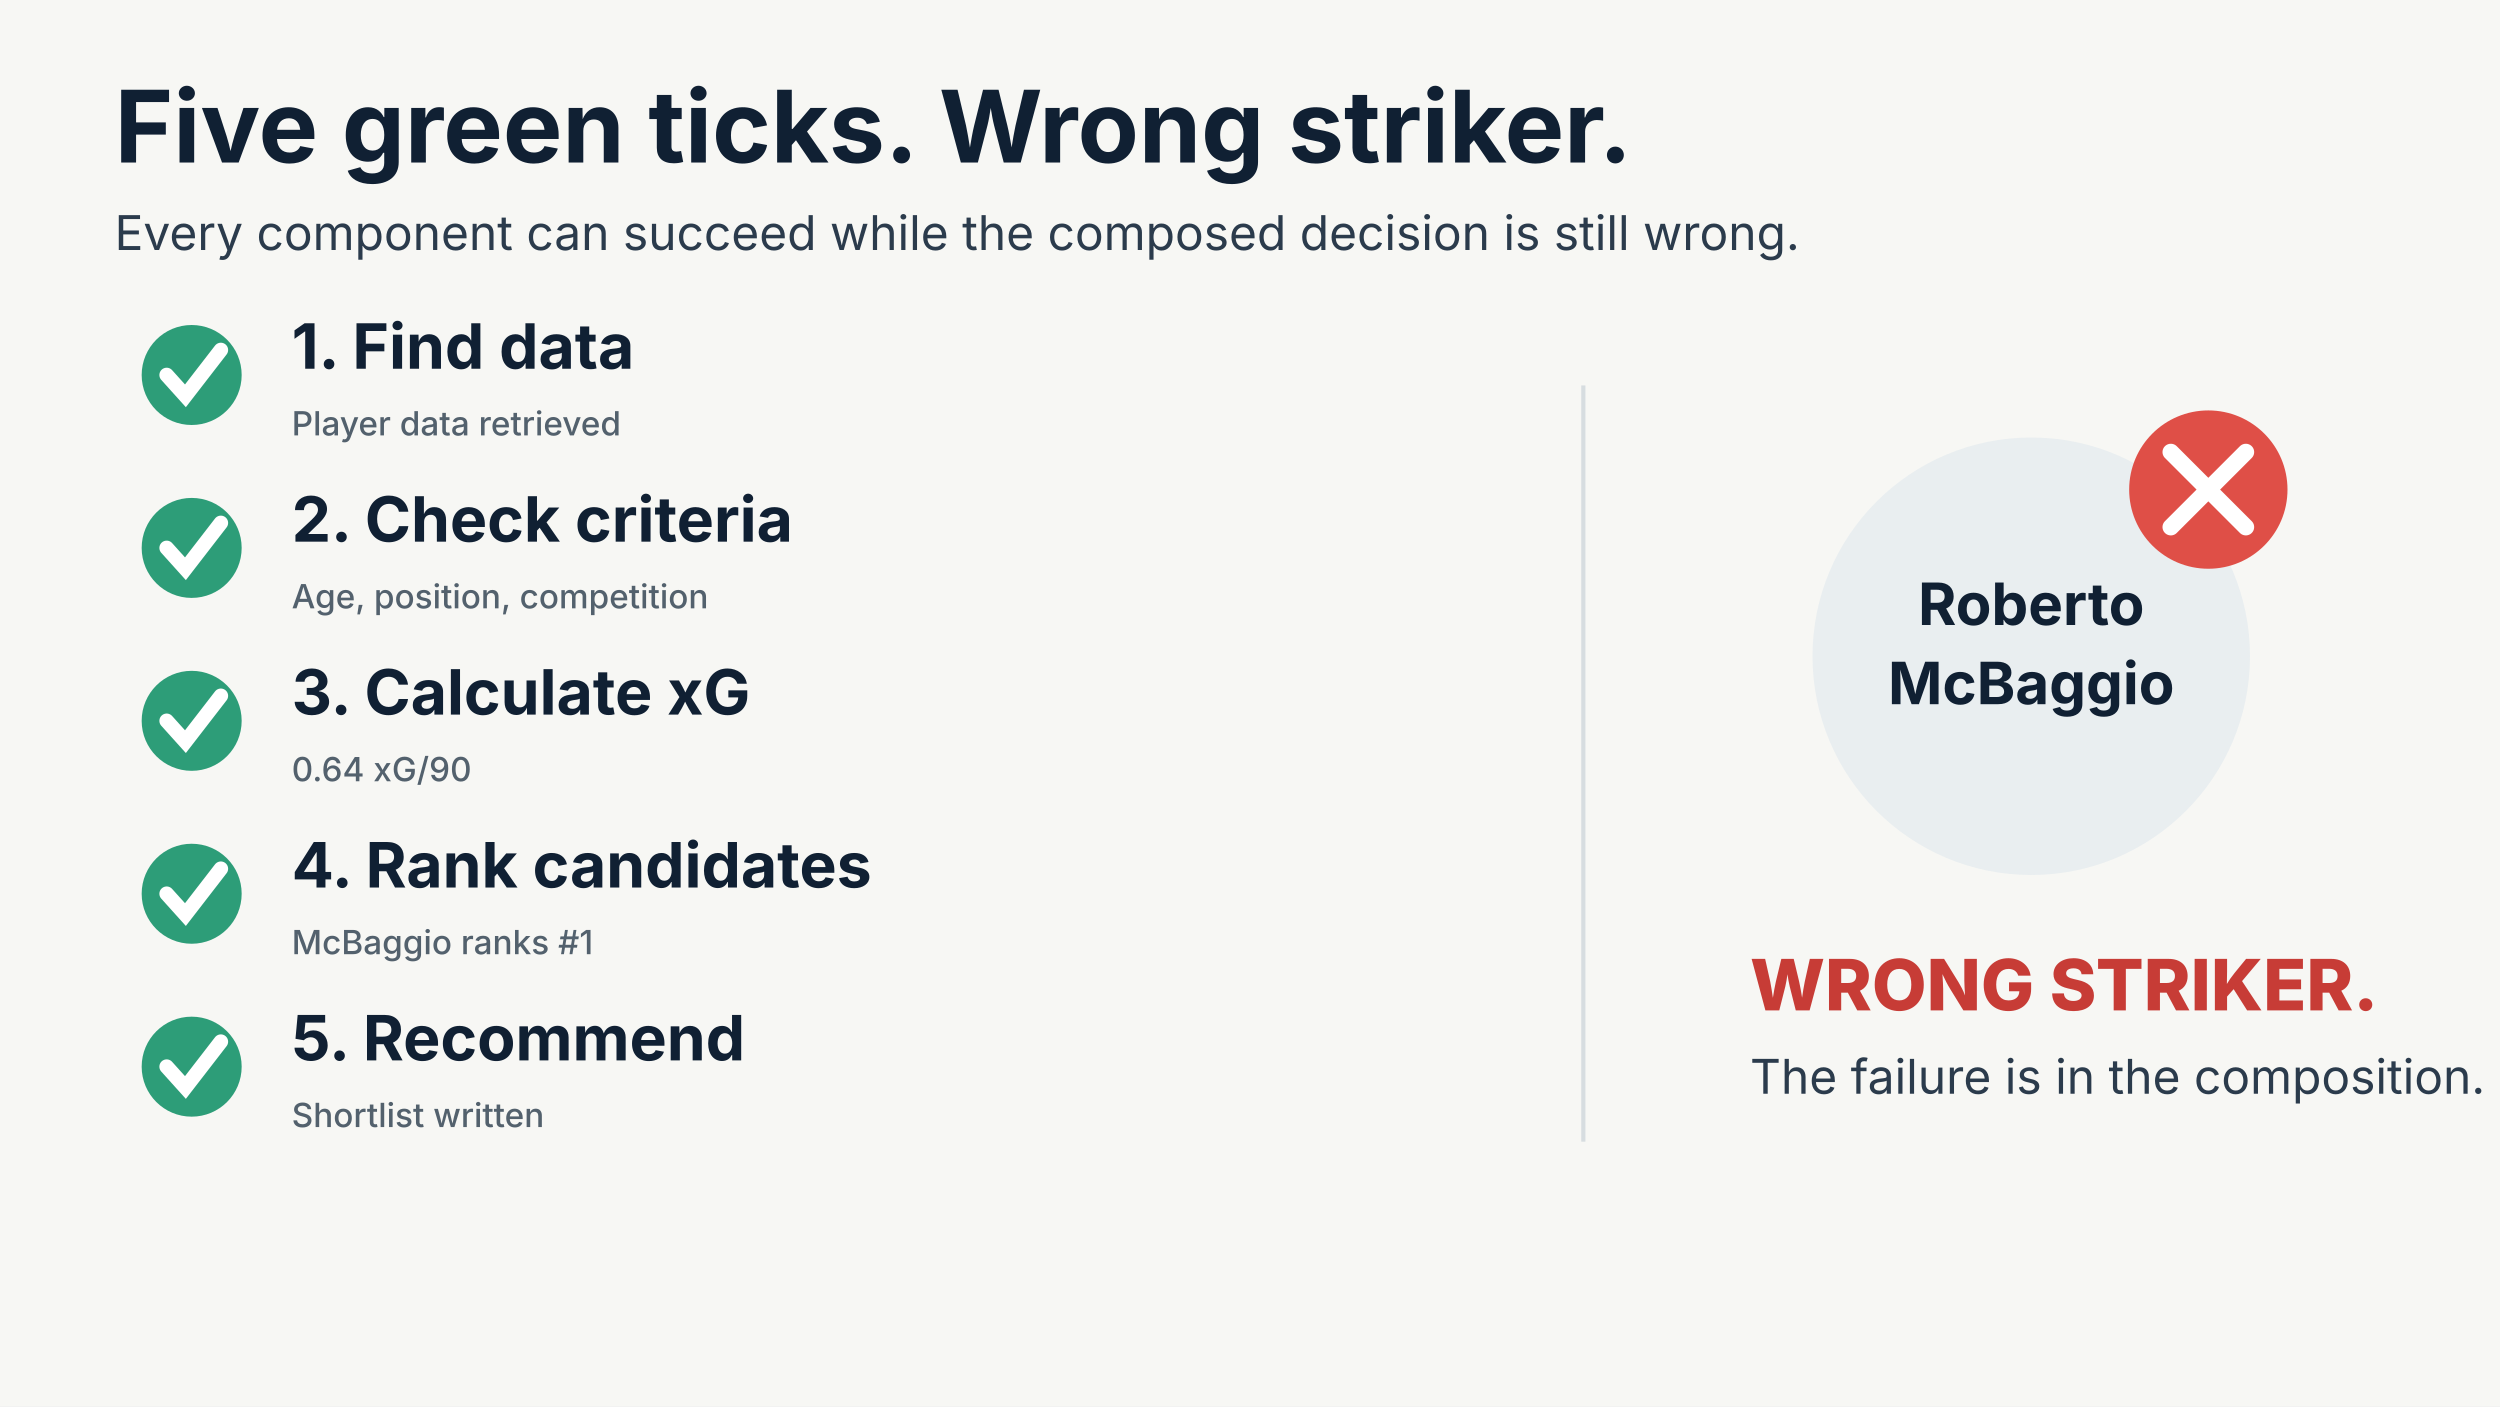
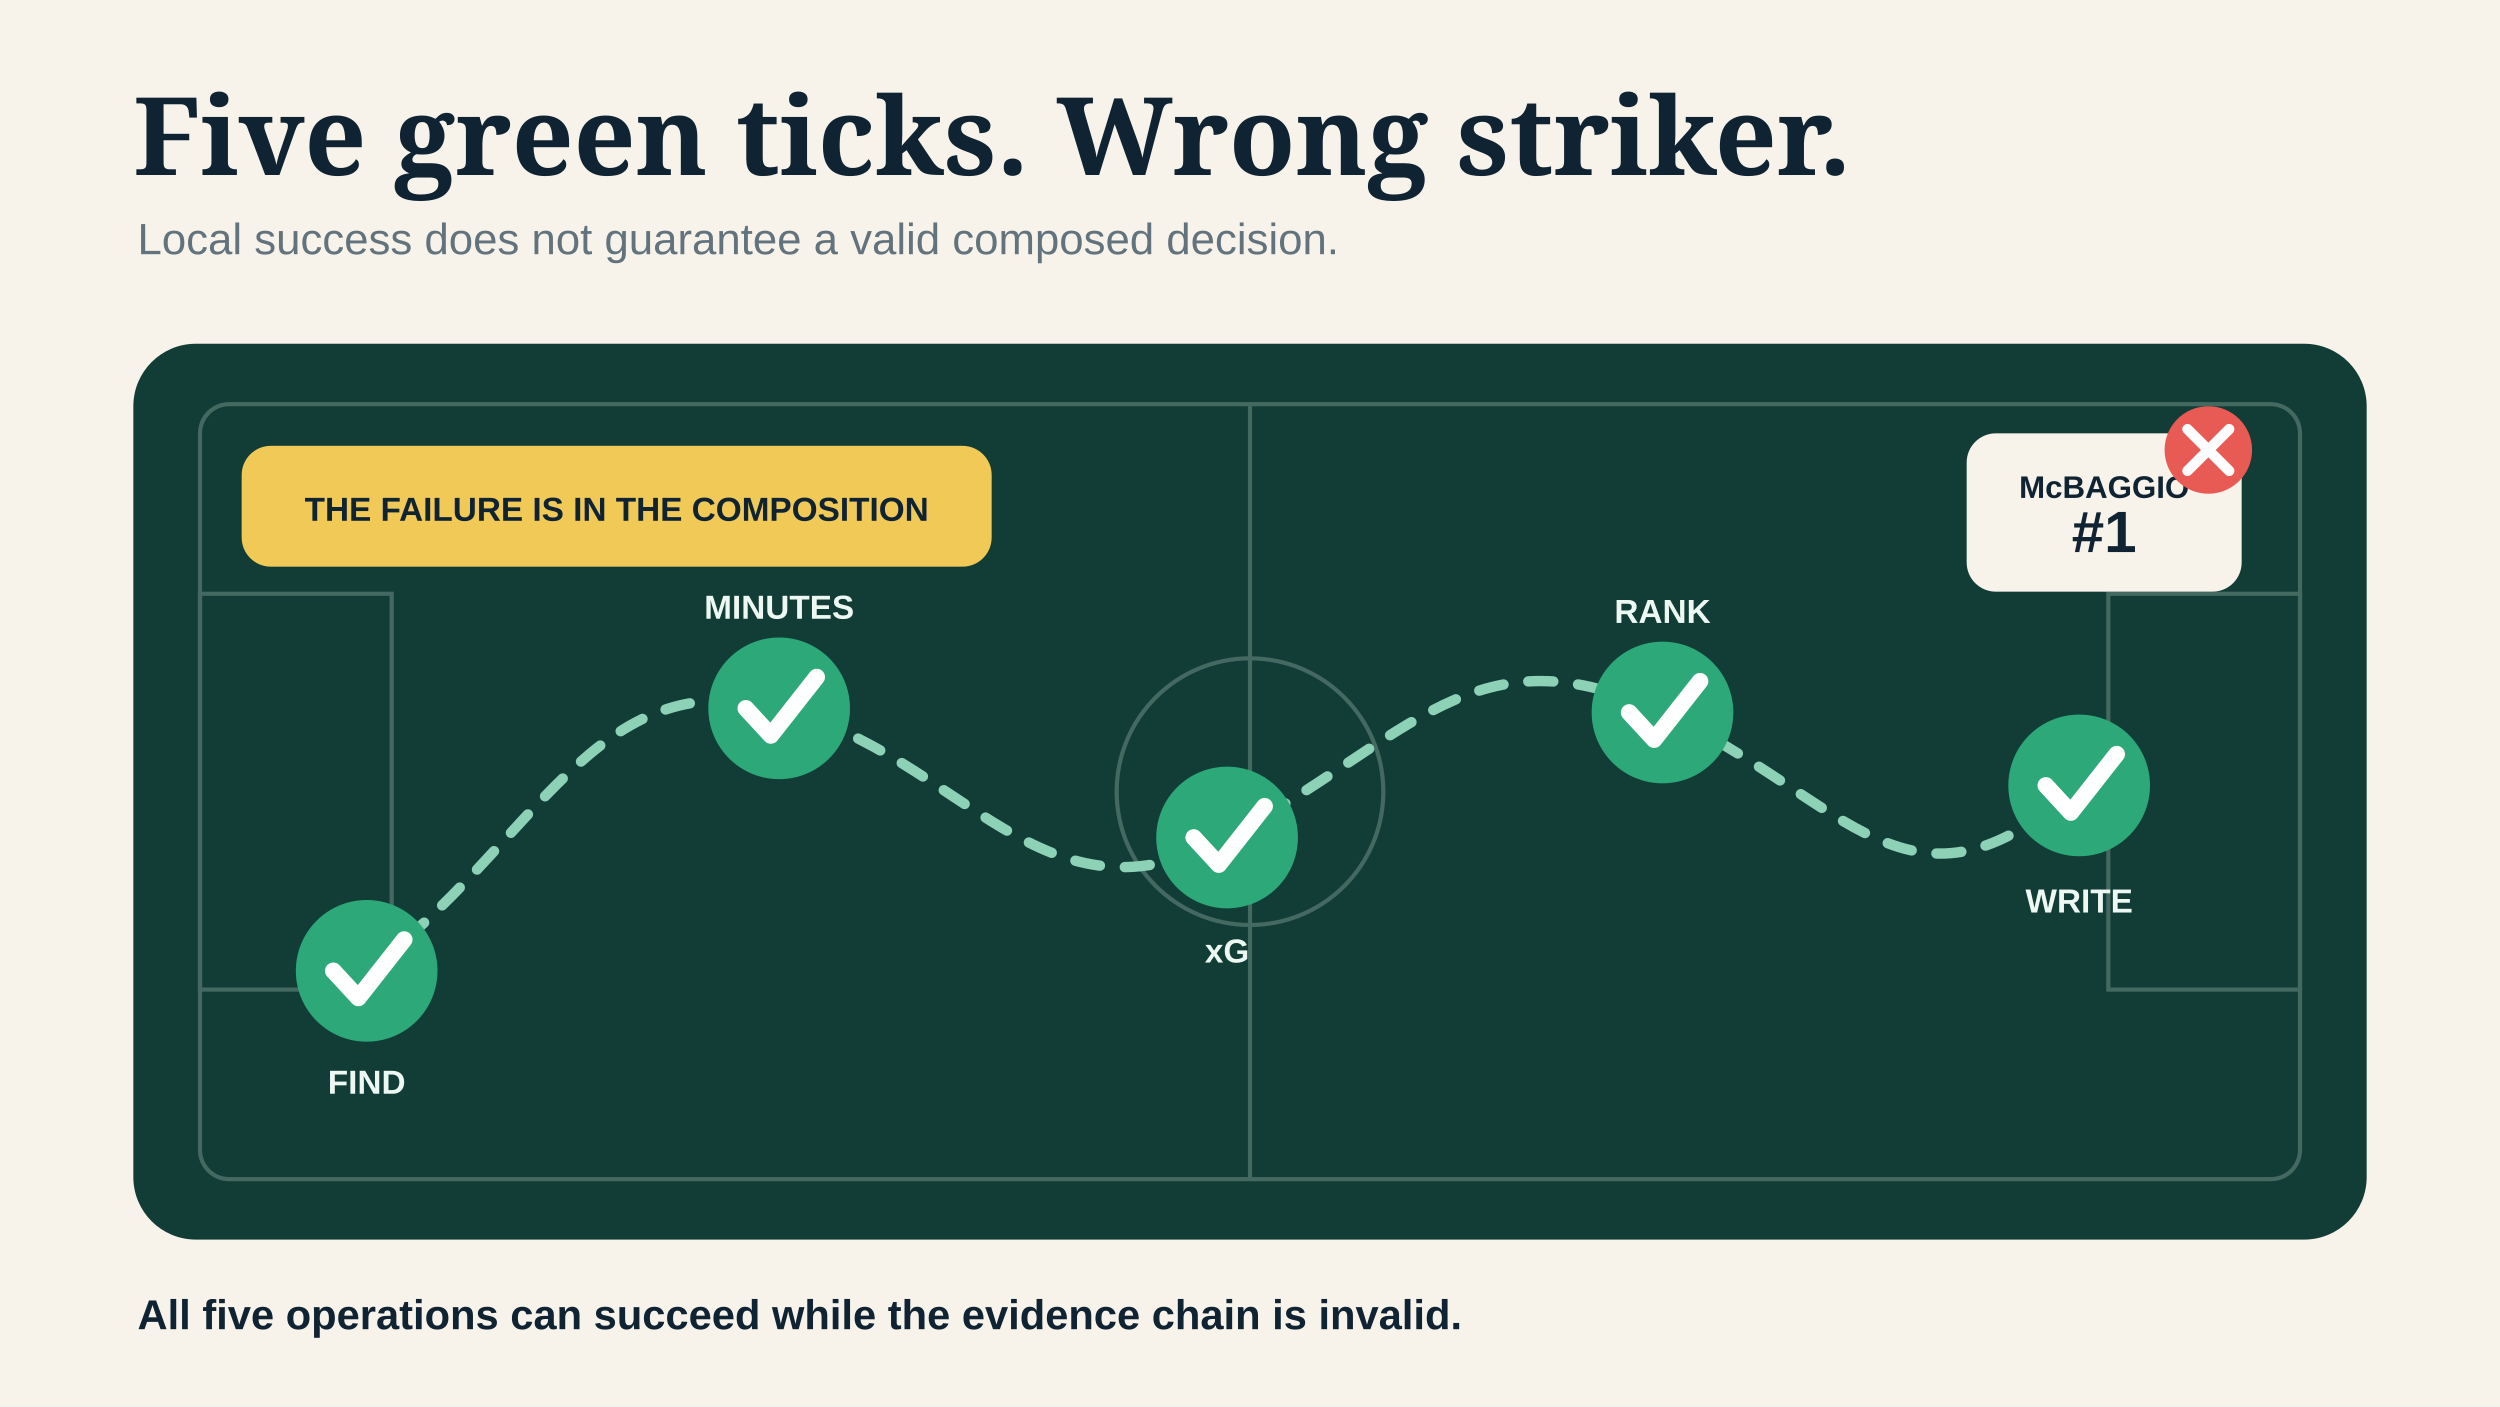
<svg xmlns="http://www.w3.org/2000/svg" width="1200" height="675" viewBox="0 0 1200 675">
-   <rect width="1200" height="675" fill="#f7f7f4" />
-   <style>
-   .title{font:700 48px Inter,Arial,sans-serif;fill:#102033}
-   .h{font:700 30px Inter,Arial,sans-serif;fill:#102033}
-   .b{font:400 23px Inter,Arial,sans-serif;fill:#2b3b4c}
-   .s{font:600 19px Inter,Arial,sans-serif;fill:#415160}
-   .tiny{font:500 16px Inter,Arial,sans-serif;fill:#53616d}
- </style>
-   <text x="55" y="78" class="title">Five green ticks. Wrong striker.</text>
-   <text x="55" y="120" class="b">Every component can succeed while the composed decision is still wrong.</text>
-   <circle cx="92" cy="180" r="24" fill="#2d9d78" />
-   <path d="M80 180 l9 10 l17 -22" fill="none" stroke="white" stroke-width="7" stroke-linecap="round" />
-   <text x="140" y="177" class="h">1. Find data</text>
-   <text x="140" y="209" class="tiny">Player data retrieved</text>
-   <circle cx="92" cy="263" r="24" fill="#2d9d78" />
-   <path d="M80 263 l9 10 l17 -22" fill="none" stroke="white" stroke-width="7" stroke-linecap="round" />
-   <text x="140" y="260" class="h">2. Check criteria</text>
-   <text x="140" y="292" class="tiny">Age, position, competition</text>
-   <circle cx="92" cy="346" r="24" fill="#2d9d78" />
-   <path d="M80 346 l9 10 l17 -22" fill="none" stroke="white" stroke-width="7" stroke-linecap="round" />
-   <text x="140" y="343" class="h">3. Calculate xG</text>
-   <text x="140" y="375" class="tiny">0.64 xG/90</text>
-   <circle cx="92" cy="429" r="24" fill="#2d9d78" />
-   <path d="M80 429 l9 10 l17 -22" fill="none" stroke="white" stroke-width="7" stroke-linecap="round" />
-   <text x="140" y="426" class="h">4. Rank candidates</text>
-   <text x="140" y="458" class="tiny">McBaggio ranks #1</text>
-   <circle cx="92" cy="512" r="24" fill="#2d9d78" />
-   <path d="M80 512 l9 10 l17 -22" fill="none" stroke="white" stroke-width="7" stroke-linecap="round" />
-   <text x="140" y="509" class="h">5. Recommend</text>
-   <text x="140" y="541" class="tiny">Shortlist written</text>
-   <path d="M760 185 L760 548" stroke="#d7dde0" stroke-width="2" />
-   <circle cx="975" cy="315" r="105" fill="#e9eef0" />
-   <text x="975" y="300" text-anchor="middle" font-family="Inter,Arial" font-size="28" font-weight="700" fill="#102033">Roberto</text>
-   <text x="975" y="338" text-anchor="middle" font-family="Inter,Arial" font-size="28" font-weight="700" fill="#102033">McBaggio</text>
-   <circle cx="1060" cy="235" r="38" fill="#df4f47" />
-   <path d="M1042 217 L1078 253 M1078 217 L1042 253" stroke="white" stroke-width="8" stroke-linecap="round" />
-   <text x="840" y="485" font-family="Inter,Arial" font-size="34" font-weight="800" fill="#c73c36">WRONG STRIKER.</text>
-   <text x="840" y="525" class="b">The failure is in the composition.</text>
+   <rect width="1200" height="675" fill="#f7f3ea" />
+   <text x="64" y="84" fill="#102333" font-family="Georgia,serif" font-size="52" font-weight="700">Five green ticks. Wrong striker.</text>
+   <text x="66" y="122" fill="#63737d" font-family="Arial,Helvetica,sans-serif" font-size="21">Local success does not guarantee a valid composed decision.</text>
+   <rect x="64" y="165" width="1072" height="430" rx="30" fill="#123c36" />
+   <g opacity=".25" stroke="#d8efe4" fill="none" stroke-width="2">
+     <rect x="96" y="194" width="1008" height="372" rx="14" />
+     <line x1="600" y1="194" x2="600" y2="566" />
+     <circle cx="600" cy="380" r="64" />
+     <rect x="96" y="285" width="92" height="190" />
+     <rect x="1012" y="285" width="92" height="190" />
+   </g>
+   <path d="M176 466 C258 405 285 317 374 340 S500 450 589 402 S708 300 798 342 S916 450 998 377" fill="none" stroke="#8dd1b6" stroke-width="5" stroke-linecap="round" stroke-dasharray="12 12" />
+   <g font-family="Arial,Helvetica,sans-serif">
+     <g>
+       <circle cx="176" cy="466" r="34" fill="#2da879" />
+       <path d="M160 466 l12 13 22-28" fill="none" stroke="#fff" stroke-width="8" stroke-linecap="round" stroke-linejoin="round" />
+       <text x="176" y="525" text-anchor="middle" fill="#eef8f3" font-size="16" font-weight="800">FIND</text>
+     </g>
+     <g>
+       <circle cx="374" cy="340" r="34" fill="#2da879" />
+       <path d="M358 340 l12 13 22-28" fill="none" stroke="#fff" stroke-width="8" stroke-linecap="round" stroke-linejoin="round" />
+       <text x="374" y="297" text-anchor="middle" fill="#eef8f3" font-size="16" font-weight="800">MINUTES</text>
+     </g>
+     <g>
+       <circle cx="589" cy="402" r="34" fill="#2da879" />
+       <path d="M573 402 l12 13 22-28" fill="none" stroke="#fff" stroke-width="8" stroke-linecap="round" stroke-linejoin="round" />
+       <text x="589" y="462" text-anchor="middle" fill="#eef8f3" font-size="16" font-weight="800">xG</text>
+     </g>
+     <g>
+       <circle cx="798" cy="342" r="34" fill="#2da879" />
+       <path d="M782 342 l12 13 22-28" fill="none" stroke="#fff" stroke-width="8" stroke-linecap="round" stroke-linejoin="round" />
+       <text x="798" y="299" text-anchor="middle" fill="#eef8f3" font-size="16" font-weight="800">RANK</text>
+     </g>
+     <g>
+       <circle cx="998" cy="377" r="34" fill="#2da879" />
+       <path d="M982 377 l12 13 22-28" fill="none" stroke="#fff" stroke-width="8" stroke-linecap="round" stroke-linejoin="round" />
+       <text x="998" y="438" text-anchor="middle" fill="#eef8f3" font-size="16" font-weight="800">WRITE</text>
+     </g>
+   </g>
+   <g transform="translate(944 208)">
+     <rect x="0" y="0" width="132" height="76" rx="14" fill="#f7f3ea" />
+     <text x="66" y="31" text-anchor="middle" fill="#102333" font-family="Arial,Helvetica,sans-serif" font-size="15" font-weight="800">McBAGGIO</text>
+     <text x="66" y="57" text-anchor="middle" fill="#102333" font-family="Arial,Helvetica,sans-serif" font-size="28" font-weight="900">#1</text>
+     <circle cx="116" cy="8" r="21" fill="#e75b54" />
+     <path d="M106 -2 L126 18 M126 -2 L106 18" stroke="#fff" stroke-width="5" stroke-linecap="round" />
+   </g>
+   <rect x="116" y="214" width="360" height="58" rx="14" fill="#f0c957" />
+   <text x="296" y="250" text-anchor="middle" fill="#102333" font-family="Arial,Helvetica,sans-serif" font-size="16" font-weight="900">THE FAILURE IS IN THE COMPOSITION</text>
+   <text x="66" y="638" fill="#102333" font-family="Arial,Helvetica,sans-serif" font-size="20" font-weight="800">All five operations can succeed while the evidence chain is invalid.</text>
</svg>
